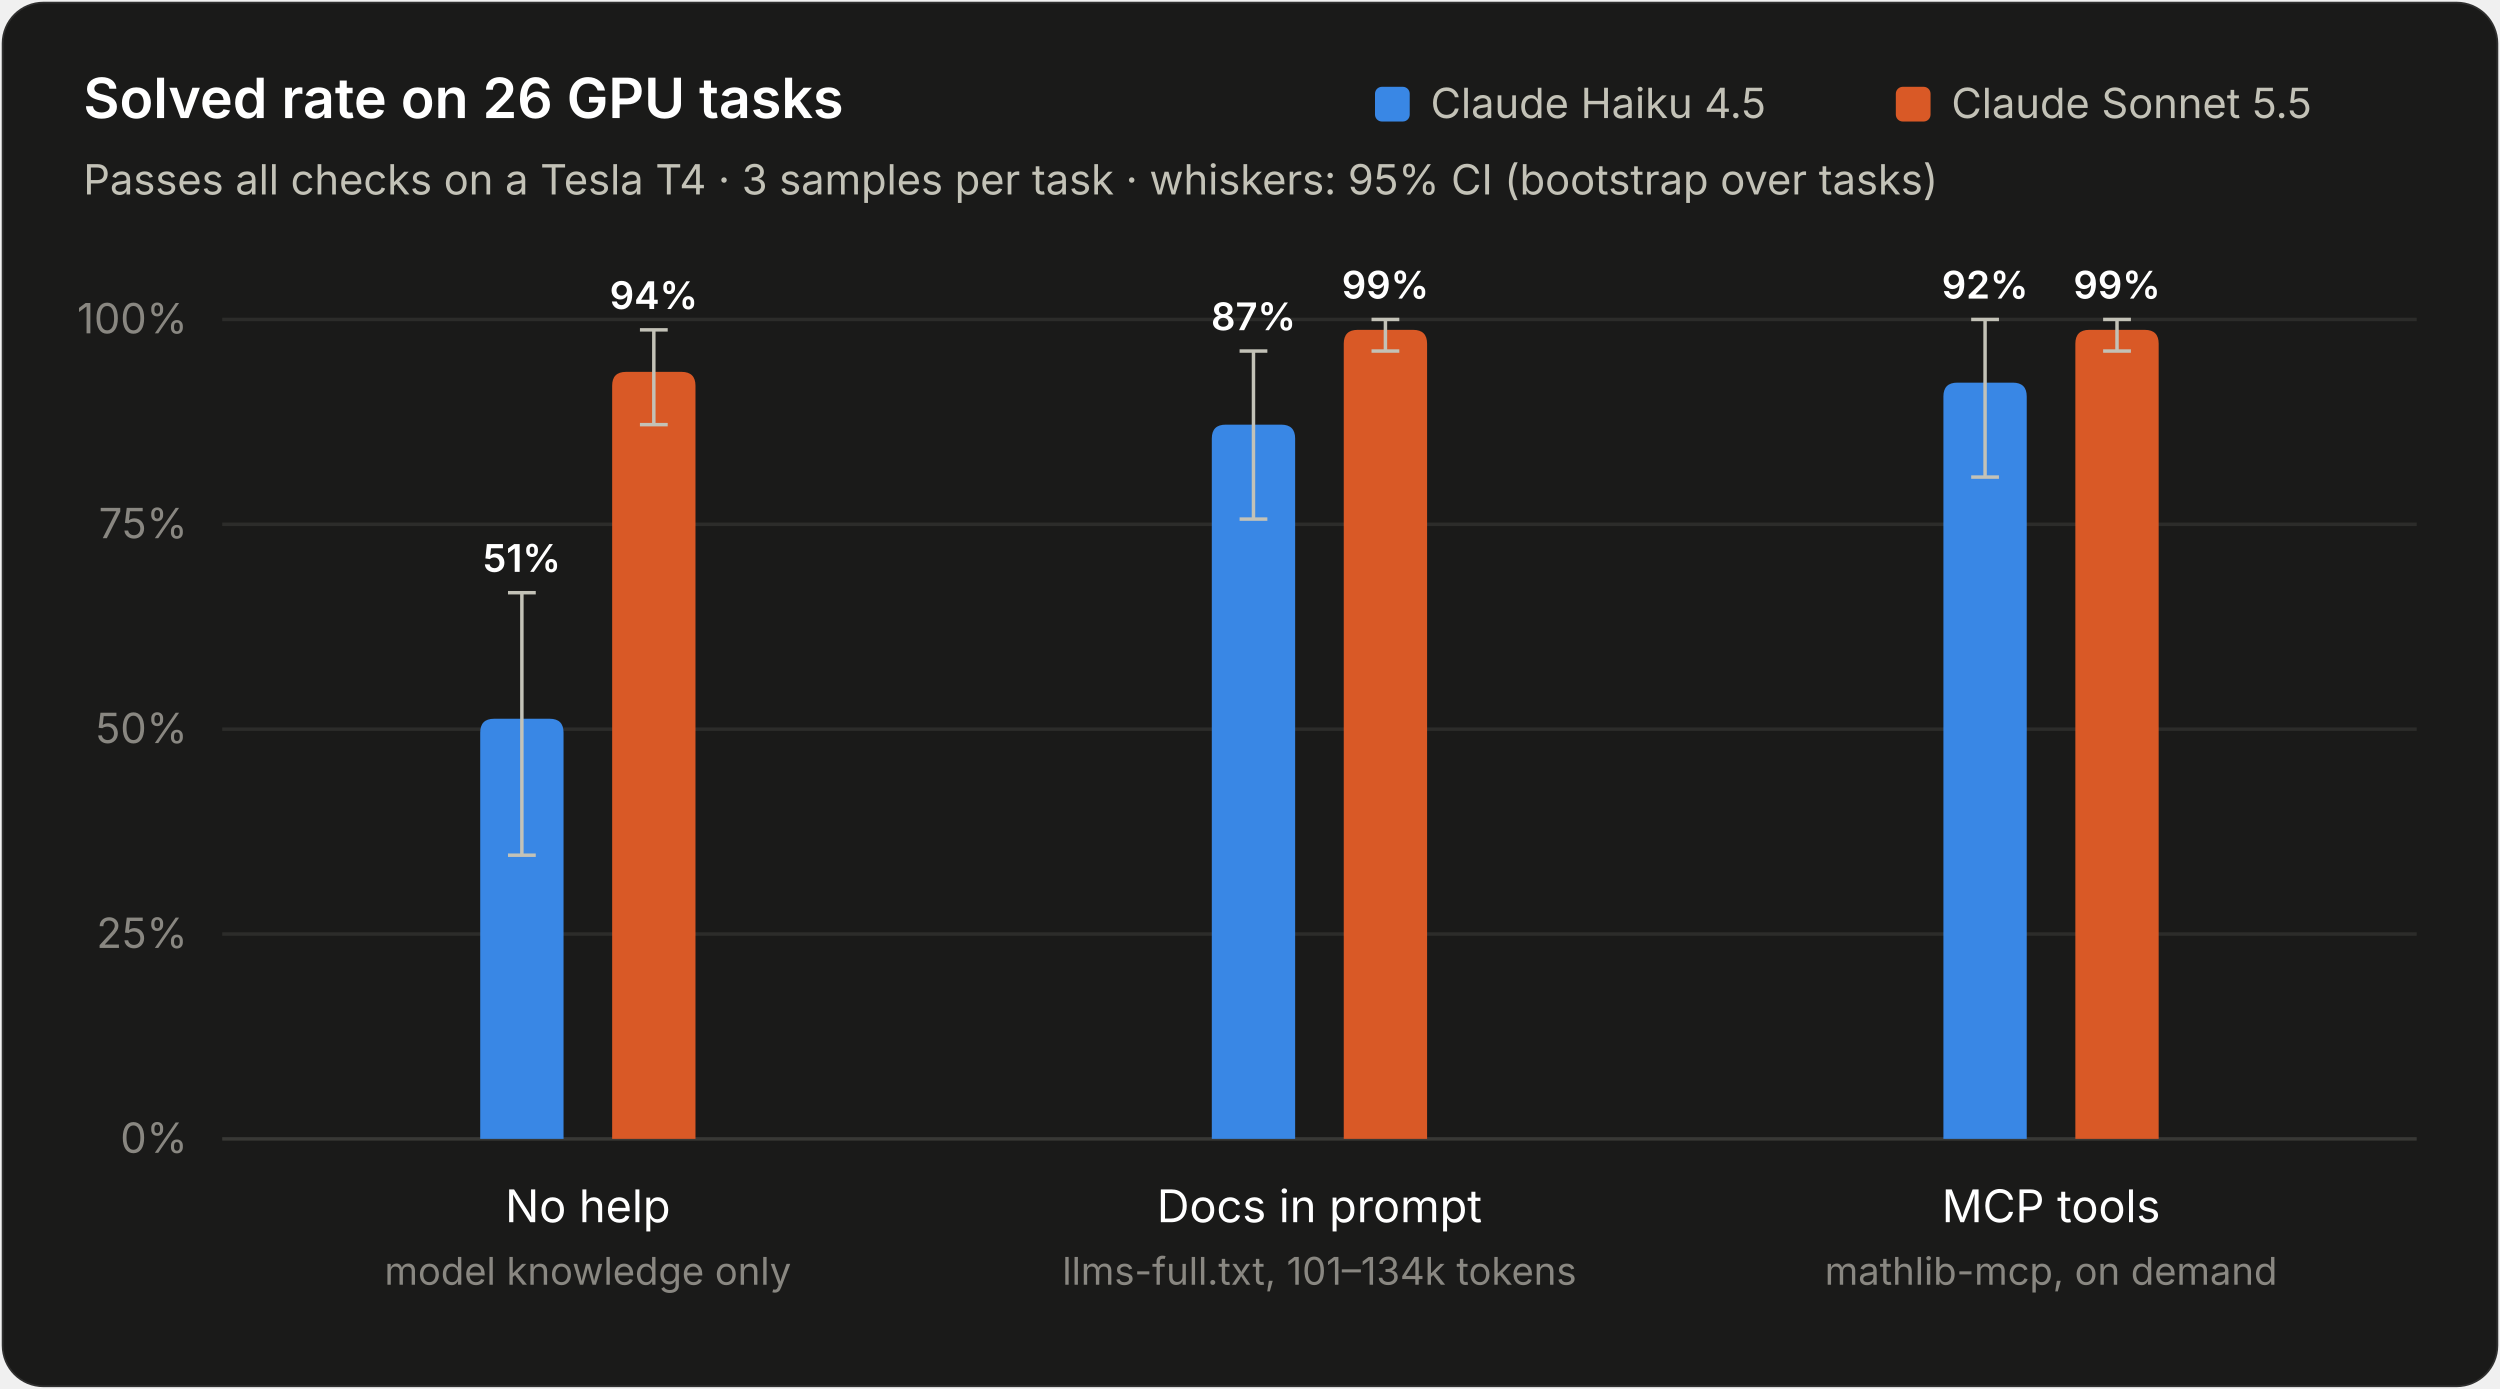
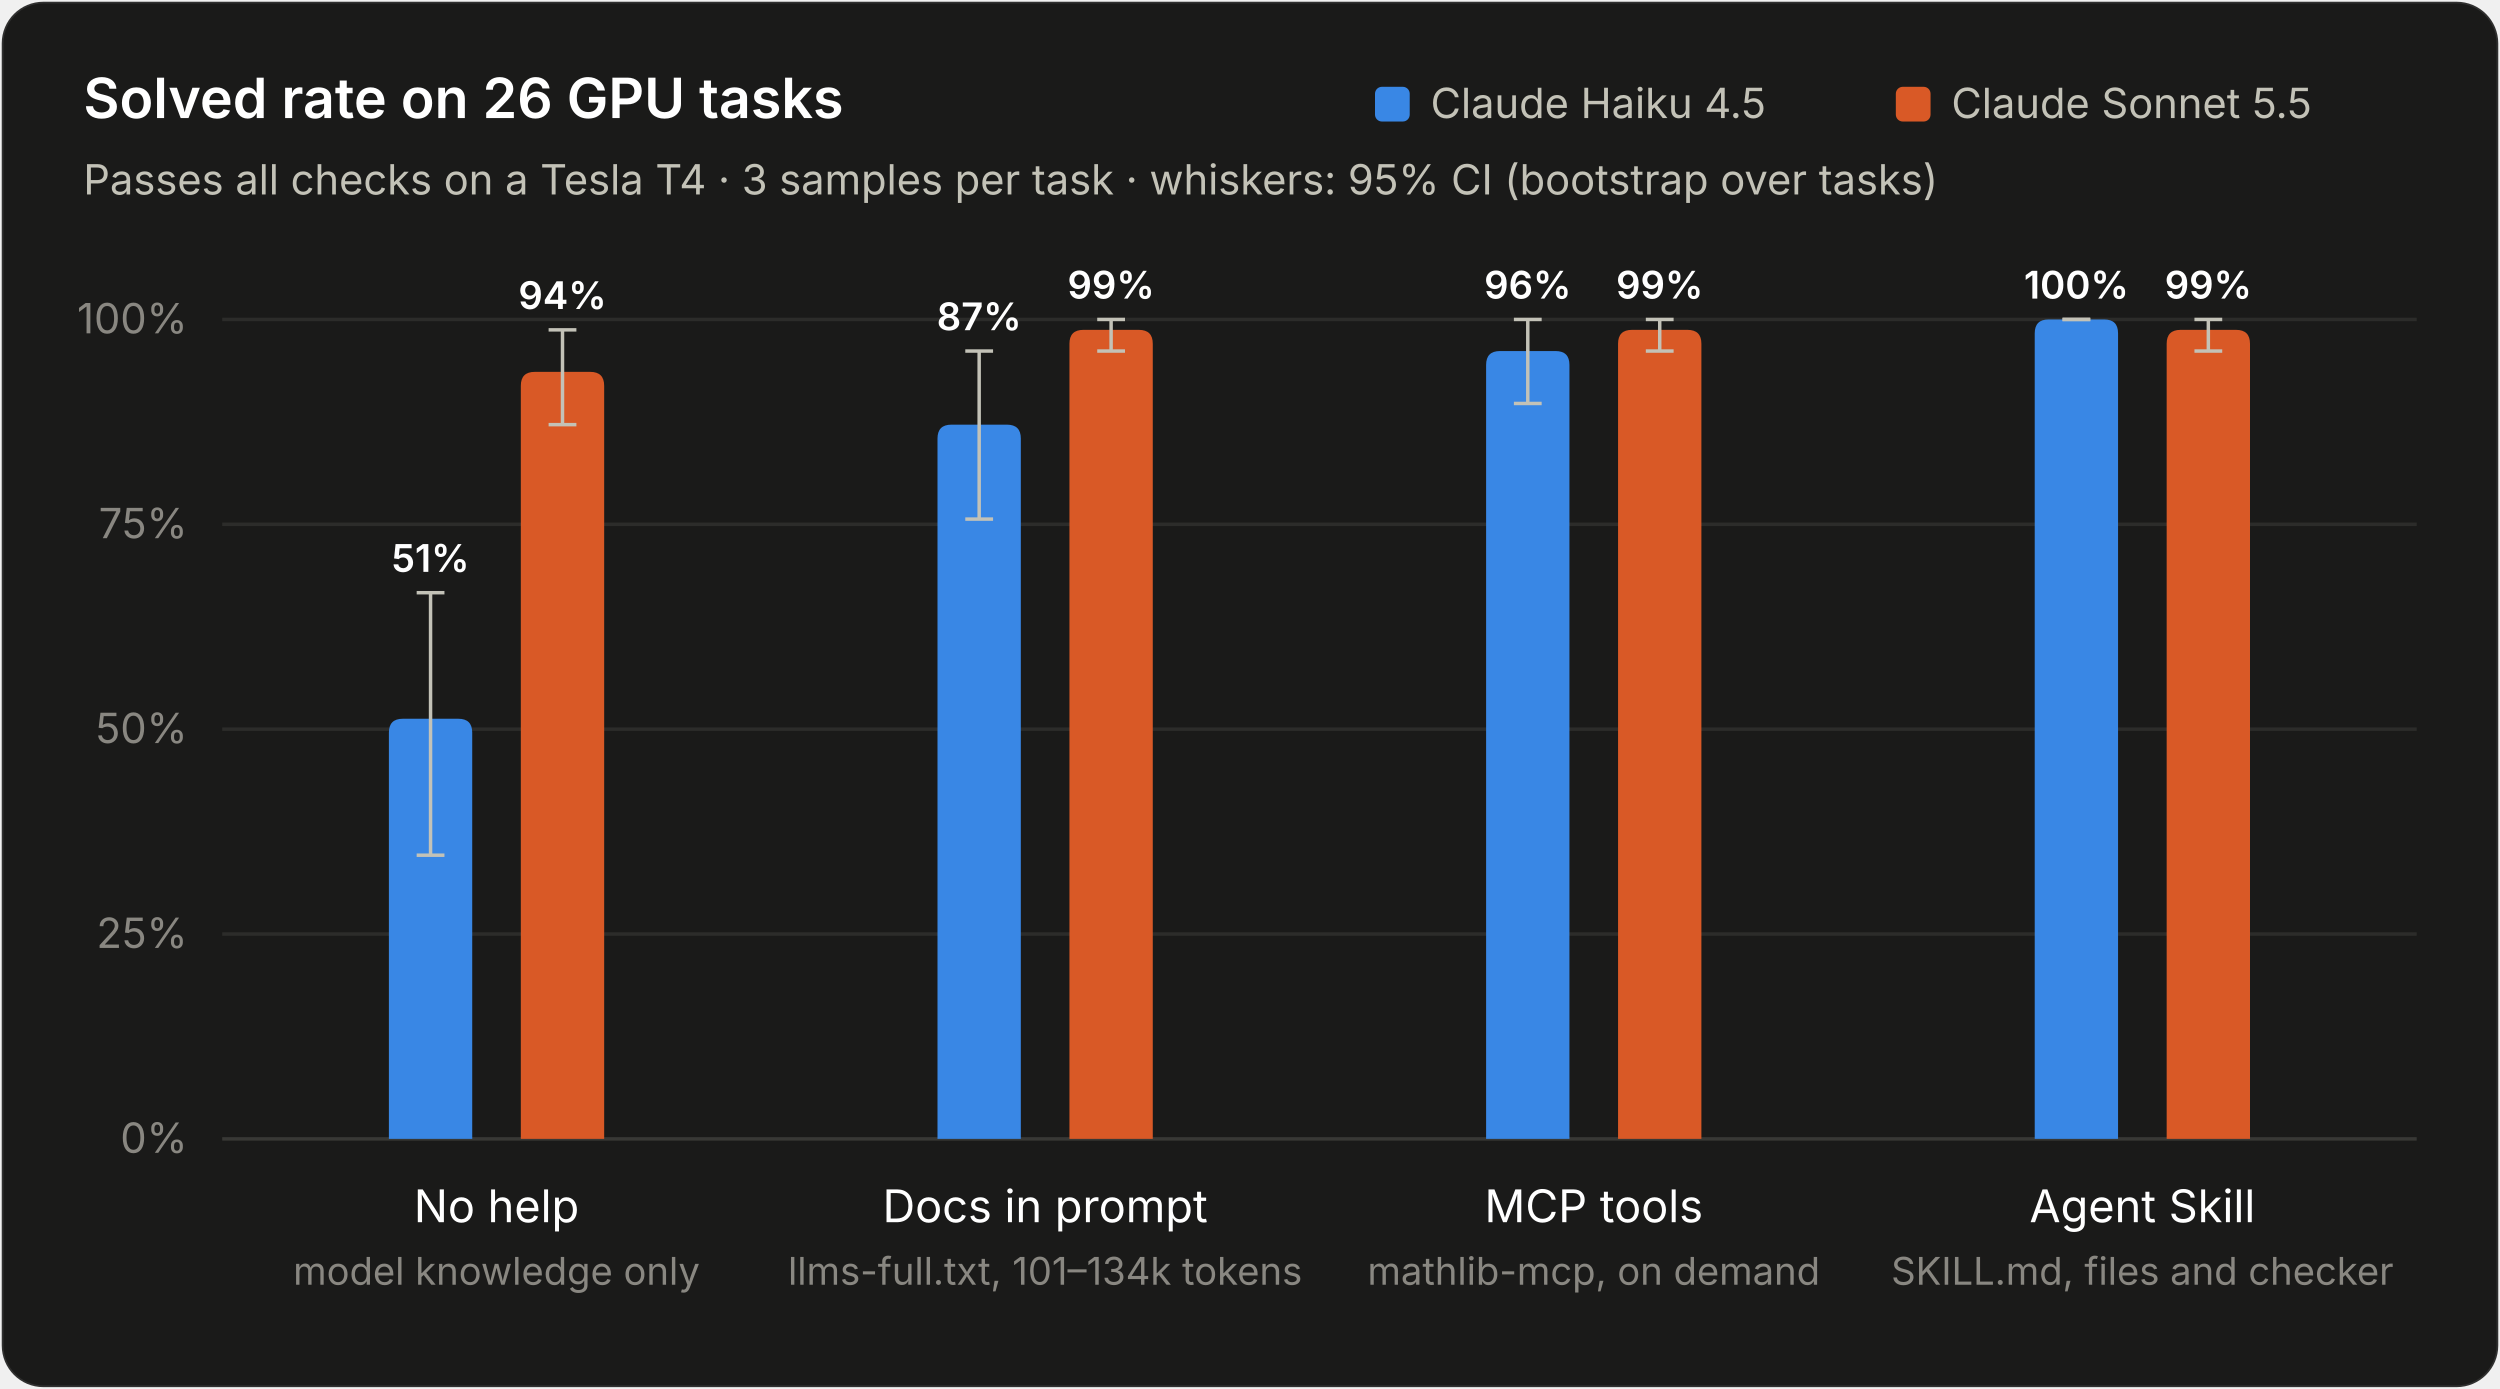
<svg xmlns="http://www.w3.org/2000/svg" width="720" height="400" viewBox="0 0 720 400" role="img" aria-labelledby="title desc" font-family="system-ui, -apple-system, &quot;Segoe UI&quot;, sans-serif">
  <rect x="0.5" y="0.5" width="719" height="399" rx="12" fill="#1a1a19" stroke="rgba(255,255,255,0.10)" />
  <text x="24" y="34" font-size="16" font-weight="600" fill="#ffffff">Solved rate on 26 GPU tasks</text>
  <text x="24" y="56" font-size="12" fill="#c3c2b7">Passes all checks on a Tesla T4 · 3 samples per task · whiskers: 95% CI (bootstrap over tasks)</text>
  <rect x="396" y="25" width="10" height="10" rx="2" fill="#3987e5" />
  <text x="412" y="34" font-size="12" fill="#c3c2b7">Claude Haiku 4.5</text>
  <rect x="546" y="25" width="10" height="10" rx="2" fill="#d95926" />
  <text x="562" y="34" font-size="12" fill="#c3c2b7">Claude Sonnet 5.5</text>
  <line x1="64" x2="696" y1="328.0" y2="328.0" stroke="#383835" stroke-width="1" />
  <text x="54" y="332.0" font-size="12" text-anchor="end" fill="#898781" style="font-variant-numeric: tabular-nums">0%</text>
  <line x1="64" x2="696" y1="269.0" y2="269.0" stroke="#2c2c2a" stroke-width="1" />
  <text x="54" y="273.0" font-size="12" text-anchor="end" fill="#898781" style="font-variant-numeric: tabular-nums">25%</text>
  <line x1="64" x2="696" y1="210.0" y2="210.0" stroke="#2c2c2a" stroke-width="1" />
  <text x="54" y="214.0" font-size="12" text-anchor="end" fill="#898781" style="font-variant-numeric: tabular-nums">50%</text>
  <line x1="64" x2="696" y1="151.0" y2="151.0" stroke="#2c2c2a" stroke-width="1" />
  <text x="54" y="155.0" font-size="12" text-anchor="end" fill="#898781" style="font-variant-numeric: tabular-nums">75%</text>
  <line x1="64" x2="696" y1="92.0" y2="92.0" stroke="#2c2c2a" stroke-width="1" />
  <text x="54" y="96.0" font-size="12" text-anchor="end" fill="#898781" style="font-variant-numeric: tabular-nums">100%</text>
-   <text x="169.3" y="352.0" font-size="13" text-anchor="middle" fill="#ffffff">No help</text>
-   <text x="169.3" y="370.0" font-size="11" text-anchor="middle" fill="#898781">model knowledge only</text>
-   <path d="M138.3,328.0 V211.0 Q138.3,207.0 142.3,207.0 H158.3 Q162.3,207.0 162.3,211.0 V328.0 Z" fill="#3987e5" />
-   <line x1="150.3" x2="150.3" y1="170.7" y2="246.3" stroke="#c3c2b7" stroke-width="1" />
-   <line x1="146.3" x2="154.3" y1="246.3" y2="246.3" stroke="#c3c2b7" stroke-width="1" />
-   <line x1="146.3" x2="154.3" y1="170.7" y2="170.7" stroke="#c3c2b7" stroke-width="1" />
-   <text x="150.3" y="164.7" font-size="11" font-weight="600" text-anchor="middle" fill="#ffffff">51%</text>
-   <path d="M176.3,328.0 V111.1 Q176.3,107.1 180.3,107.1 H196.3 Q200.3,107.1 200.3,111.1 V328.0 Z" fill="#d95926" />
-   <line x1="188.3" x2="188.3" y1="95.0" y2="122.3" stroke="#c3c2b7" stroke-width="1" />
-   <line x1="184.3" x2="192.3" y1="122.3" y2="122.3" stroke="#c3c2b7" stroke-width="1" />
-   <line x1="184.3" x2="192.3" y1="95.0" y2="95.0" stroke="#c3c2b7" stroke-width="1" />
-   <text x="188.3" y="89.0" font-size="11" font-weight="600" text-anchor="middle" fill="#ffffff">94%</text>
-   <text x="380.0" y="352.0" font-size="13" text-anchor="middle" fill="#ffffff">Docs in prompt</text>
-   <text x="380.0" y="370.0" font-size="11" text-anchor="middle" fill="#898781">llms-full.txt, 101–134k tokens</text>
-   <path d="M349.0,328.0 V126.3 Q349.0,122.3 353.0,122.3 H369.0 Q373.0,122.3 373.0,126.3 V328.0 Z" fill="#3987e5" />
-   <line x1="361.0" x2="361.0" y1="101.1" y2="149.5" stroke="#c3c2b7" stroke-width="1" />
-   <line x1="357.0" x2="365.0" y1="149.5" y2="149.5" stroke="#c3c2b7" stroke-width="1" />
-   <line x1="357.0" x2="365.0" y1="101.1" y2="101.1" stroke="#c3c2b7" stroke-width="1" />
-   <text x="361.0" y="95.1" font-size="11" font-weight="600" text-anchor="middle" fill="#ffffff">87%</text>
-   <path d="M387.0,328.0 V99.0 Q387.0,95.0 391.0,95.0 H407.0 Q411.0,95.0 411.0,99.0 V328.0 Z" fill="#d95926" />
-   <line x1="399.0" x2="399.0" y1="92.0" y2="101.1" stroke="#c3c2b7" stroke-width="1" />
-   <line x1="395.0" x2="403.0" y1="101.1" y2="101.1" stroke="#c3c2b7" stroke-width="1" />
-   <line x1="395.0" x2="403.0" y1="92.0" y2="92.0" stroke="#c3c2b7" stroke-width="1" />
-   <text x="399.0" y="86.0" font-size="11" font-weight="600" text-anchor="middle" fill="#ffffff">99%</text>
-   <text x="590.7" y="352.0" font-size="13" text-anchor="middle" fill="#ffffff">MCP tools</text>
-   <text x="590.7" y="370.0" font-size="11" text-anchor="middle" fill="#898781">mathlib-mcp, on demand</text>
-   <path d="M559.7,328.0 V114.2 Q559.7,110.2 563.7,110.2 H579.7 Q583.7,110.2 583.7,114.2 V328.0 Z" fill="#3987e5" />
-   <line x1="571.7" x2="571.7" y1="92.0" y2="137.4" stroke="#c3c2b7" stroke-width="1" />
-   <line x1="567.7" x2="575.7" y1="137.4" y2="137.4" stroke="#c3c2b7" stroke-width="1" />
-   <line x1="567.7" x2="575.7" y1="92.0" y2="92.0" stroke="#c3c2b7" stroke-width="1" />
-   <text x="571.7" y="86.0" font-size="11" font-weight="600" text-anchor="middle" fill="#ffffff">92%</text>
-   <path d="M597.7,328.0 V99.0 Q597.7,95.0 601.7,95.0 H617.7 Q621.7,95.0 621.7,99.0 V328.0 Z" fill="#d95926" />
-   <line x1="609.7" x2="609.7" y1="92.0" y2="101.1" stroke="#c3c2b7" stroke-width="1" />
-   <line x1="605.7" x2="613.7" y1="101.1" y2="101.1" stroke="#c3c2b7" stroke-width="1" />
-   <line x1="605.7" x2="613.7" y1="92.0" y2="92.0" stroke="#c3c2b7" stroke-width="1" />
-   <text x="609.7" y="86.0" font-size="11" font-weight="600" text-anchor="middle" fill="#ffffff">99%</text>
+   <text x="143.0" y="352.0" font-size="13" text-anchor="middle" fill="#ffffff">No help</text>
+   <text x="143.0" y="370.0" font-size="11" text-anchor="middle" fill="#898781">model knowledge only</text>
+   <path d="M112.0,328.0 V211.0 Q112.0,207.0 116.0,207.0 H132.0 Q136.0,207.0 136.0,211.0 V328.0 Z" fill="#3987e5" />
+   <line x1="124.0" x2="124.0" y1="170.7" y2="246.3" stroke="#c3c2b7" stroke-width="1" />
+   <line x1="120.0" x2="128.0" y1="246.3" y2="246.3" stroke="#c3c2b7" stroke-width="1" />
+   <line x1="120.0" x2="128.0" y1="170.7" y2="170.7" stroke="#c3c2b7" stroke-width="1" />
+   <text x="124.0" y="164.7" font-size="11" font-weight="600" text-anchor="middle" fill="#ffffff">51%</text>
+   <path d="M150.0,328.0 V111.1 Q150.0,107.1 154.0,107.1 H170.0 Q174.0,107.1 174.0,111.1 V328.0 Z" fill="#d95926" />
+   <line x1="162.0" x2="162.0" y1="95.0" y2="122.3" stroke="#c3c2b7" stroke-width="1" />
+   <line x1="158.0" x2="166.0" y1="122.3" y2="122.3" stroke="#c3c2b7" stroke-width="1" />
+   <line x1="158.0" x2="166.0" y1="95.0" y2="95.0" stroke="#c3c2b7" stroke-width="1" />
+   <text x="162.0" y="89.0" font-size="11" font-weight="600" text-anchor="middle" fill="#ffffff">94%</text>
+   <text x="301.0" y="352.0" font-size="13" text-anchor="middle" fill="#ffffff">Docs in prompt</text>
+   <text x="301.0" y="370.0" font-size="11" text-anchor="middle" fill="#898781">llms-full.txt, 101–134k tokens</text>
+   <path d="M270.0,328.0 V126.3 Q270.0,122.3 274.0,122.3 H290.0 Q294.0,122.3 294.0,126.3 V328.0 Z" fill="#3987e5" />
+   <line x1="282.0" x2="282.0" y1="101.1" y2="149.5" stroke="#c3c2b7" stroke-width="1" />
+   <line x1="278.0" x2="286.0" y1="149.5" y2="149.5" stroke="#c3c2b7" stroke-width="1" />
+   <line x1="278.0" x2="286.0" y1="101.1" y2="101.1" stroke="#c3c2b7" stroke-width="1" />
+   <text x="282.0" y="95.1" font-size="11" font-weight="600" text-anchor="middle" fill="#ffffff">87%</text>
+   <path d="M308.0,328.0 V99.0 Q308.0,95.0 312.0,95.0 H328.0 Q332.0,95.0 332.0,99.0 V328.0 Z" fill="#d95926" />
+   <line x1="320.0" x2="320.0" y1="92.0" y2="101.1" stroke="#c3c2b7" stroke-width="1" />
+   <line x1="316.0" x2="324.0" y1="101.1" y2="101.1" stroke="#c3c2b7" stroke-width="1" />
+   <line x1="316.0" x2="324.0" y1="92.0" y2="92.0" stroke="#c3c2b7" stroke-width="1" />
+   <text x="320.0" y="86.0" font-size="11" font-weight="600" text-anchor="middle" fill="#ffffff">99%</text>
+   <text x="459.0" y="352.0" font-size="13" text-anchor="middle" fill="#ffffff">MCP tools</text>
+   <text x="459.0" y="370.0" font-size="11" text-anchor="middle" fill="#898781">mathlib-mcp, on demand</text>
+   <path d="M428.0,328.0 V105.1 Q428.0,101.1 432.0,101.1 H448.0 Q452.0,101.1 452.0,105.1 V328.0 Z" fill="#3987e5" />
+   <line x1="440.0" x2="440.0" y1="92.0" y2="116.2" stroke="#c3c2b7" stroke-width="1" />
+   <line x1="436.0" x2="444.0" y1="116.2" y2="116.2" stroke="#c3c2b7" stroke-width="1" />
+   <line x1="436.0" x2="444.0" y1="92.0" y2="92.0" stroke="#c3c2b7" stroke-width="1" />
+   <text x="440.0" y="86.0" font-size="11" font-weight="600" text-anchor="middle" fill="#ffffff">96%</text>
+   <path d="M466.0,328.0 V99.0 Q466.0,95.0 470.0,95.0 H486.0 Q490.0,95.0 490.0,99.0 V328.0 Z" fill="#d95926" />
+   <line x1="478.0" x2="478.0" y1="92.0" y2="101.1" stroke="#c3c2b7" stroke-width="1" />
+   <line x1="474.0" x2="482.0" y1="101.1" y2="101.1" stroke="#c3c2b7" stroke-width="1" />
+   <line x1="474.0" x2="482.0" y1="92.0" y2="92.0" stroke="#c3c2b7" stroke-width="1" />
+   <text x="478.0" y="86.0" font-size="11" font-weight="600" text-anchor="middle" fill="#ffffff">99%</text>
+   <text x="617.0" y="352.0" font-size="13" text-anchor="middle" fill="#ffffff">Agent Skill</text>
+   <text x="617.0" y="370.0" font-size="11" text-anchor="middle" fill="#898781">SKILL.md, files and checker</text>
+   <path d="M586.0,328.0 V96.0 Q586.0,92.0 590.0,92.0 H606.0 Q610.0,92.0 610.0,96.0 V328.0 Z" fill="#3987e5" />
+   <line x1="598.0" x2="598.0" y1="92.0" y2="92.0" stroke="#c3c2b7" stroke-width="1" />
+   <line x1="594.0" x2="602.0" y1="92.0" y2="92.0" stroke="#c3c2b7" stroke-width="1" />
+   <line x1="594.0" x2="602.0" y1="92.0" y2="92.0" stroke="#c3c2b7" stroke-width="1" />
+   <text x="598.0" y="86.0" font-size="11" font-weight="600" text-anchor="middle" fill="#ffffff">100%</text>
+   <path d="M624.0,328.0 V99.0 Q624.0,95.0 628.0,95.0 H644.0 Q648.0,95.0 648.0,99.0 V328.0 Z" fill="#d95926" />
+   <line x1="636.0" x2="636.0" y1="92.0" y2="101.1" stroke="#c3c2b7" stroke-width="1" />
+   <line x1="632.0" x2="640.0" y1="101.1" y2="101.1" stroke="#c3c2b7" stroke-width="1" />
+   <line x1="632.0" x2="640.0" y1="92.0" y2="92.0" stroke="#c3c2b7" stroke-width="1" />
+   <text x="636.0" y="86.0" font-size="11" font-weight="600" text-anchor="middle" fill="#ffffff">99%</text>
</svg>
